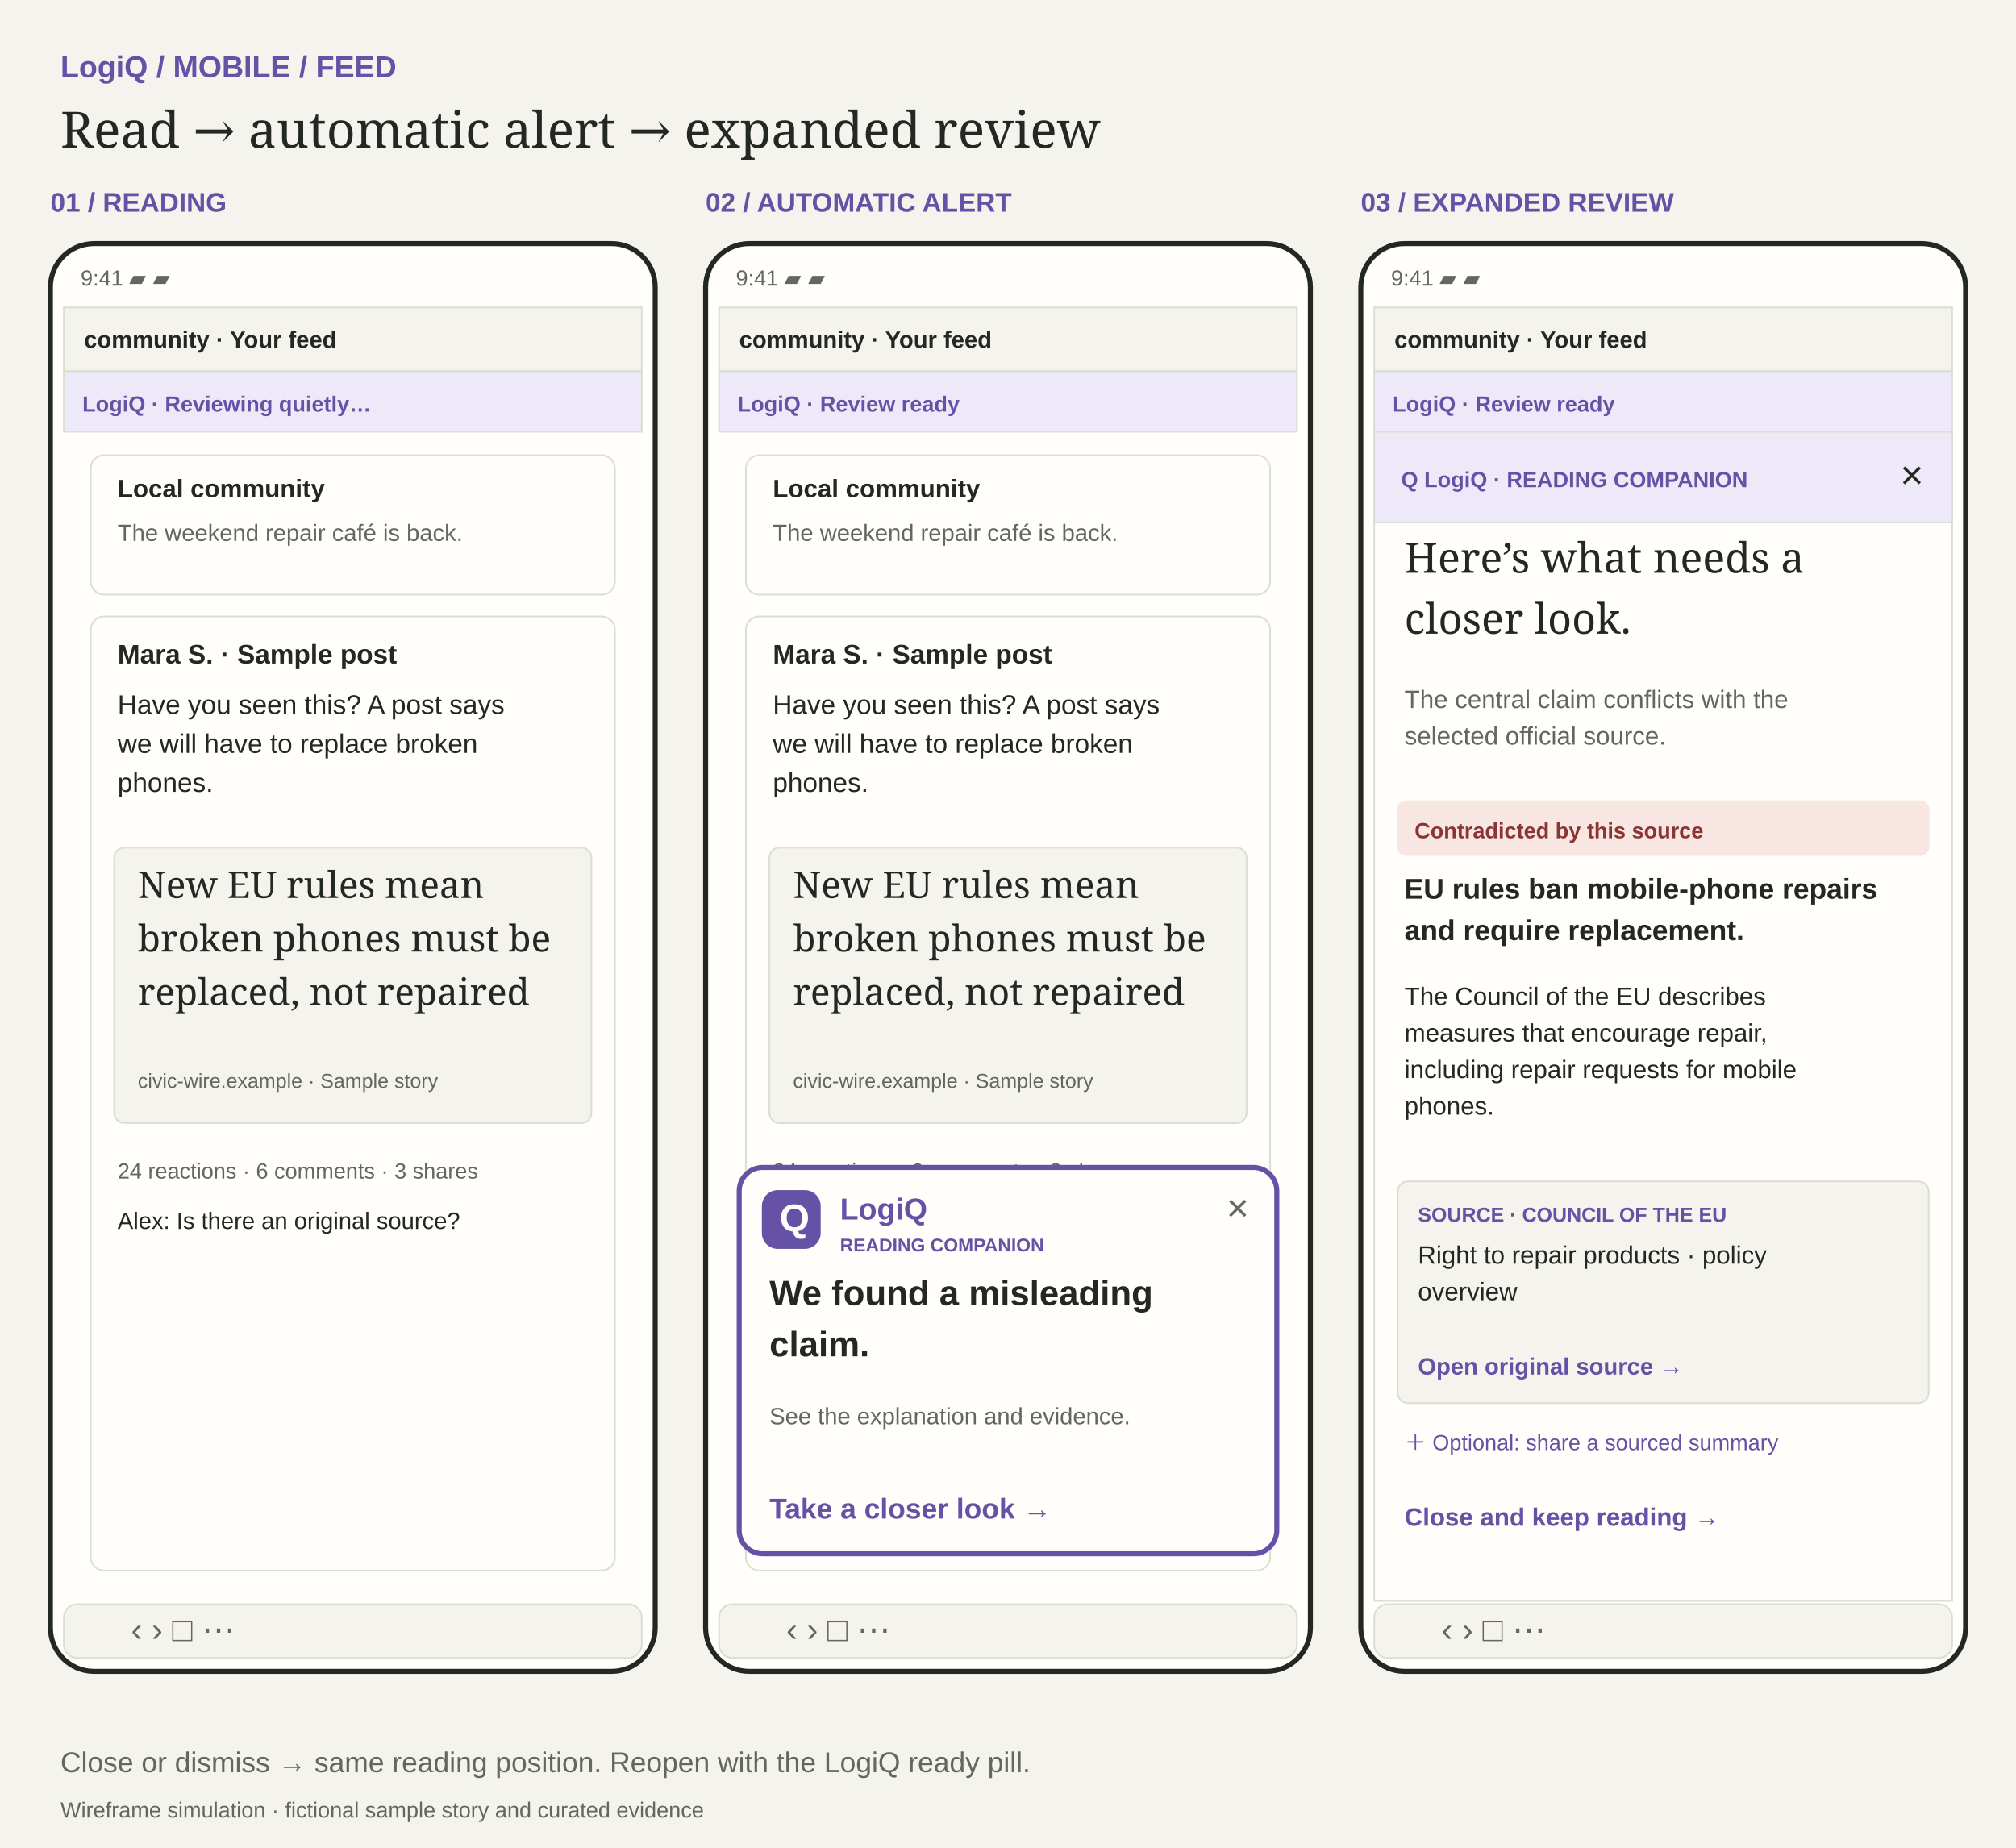
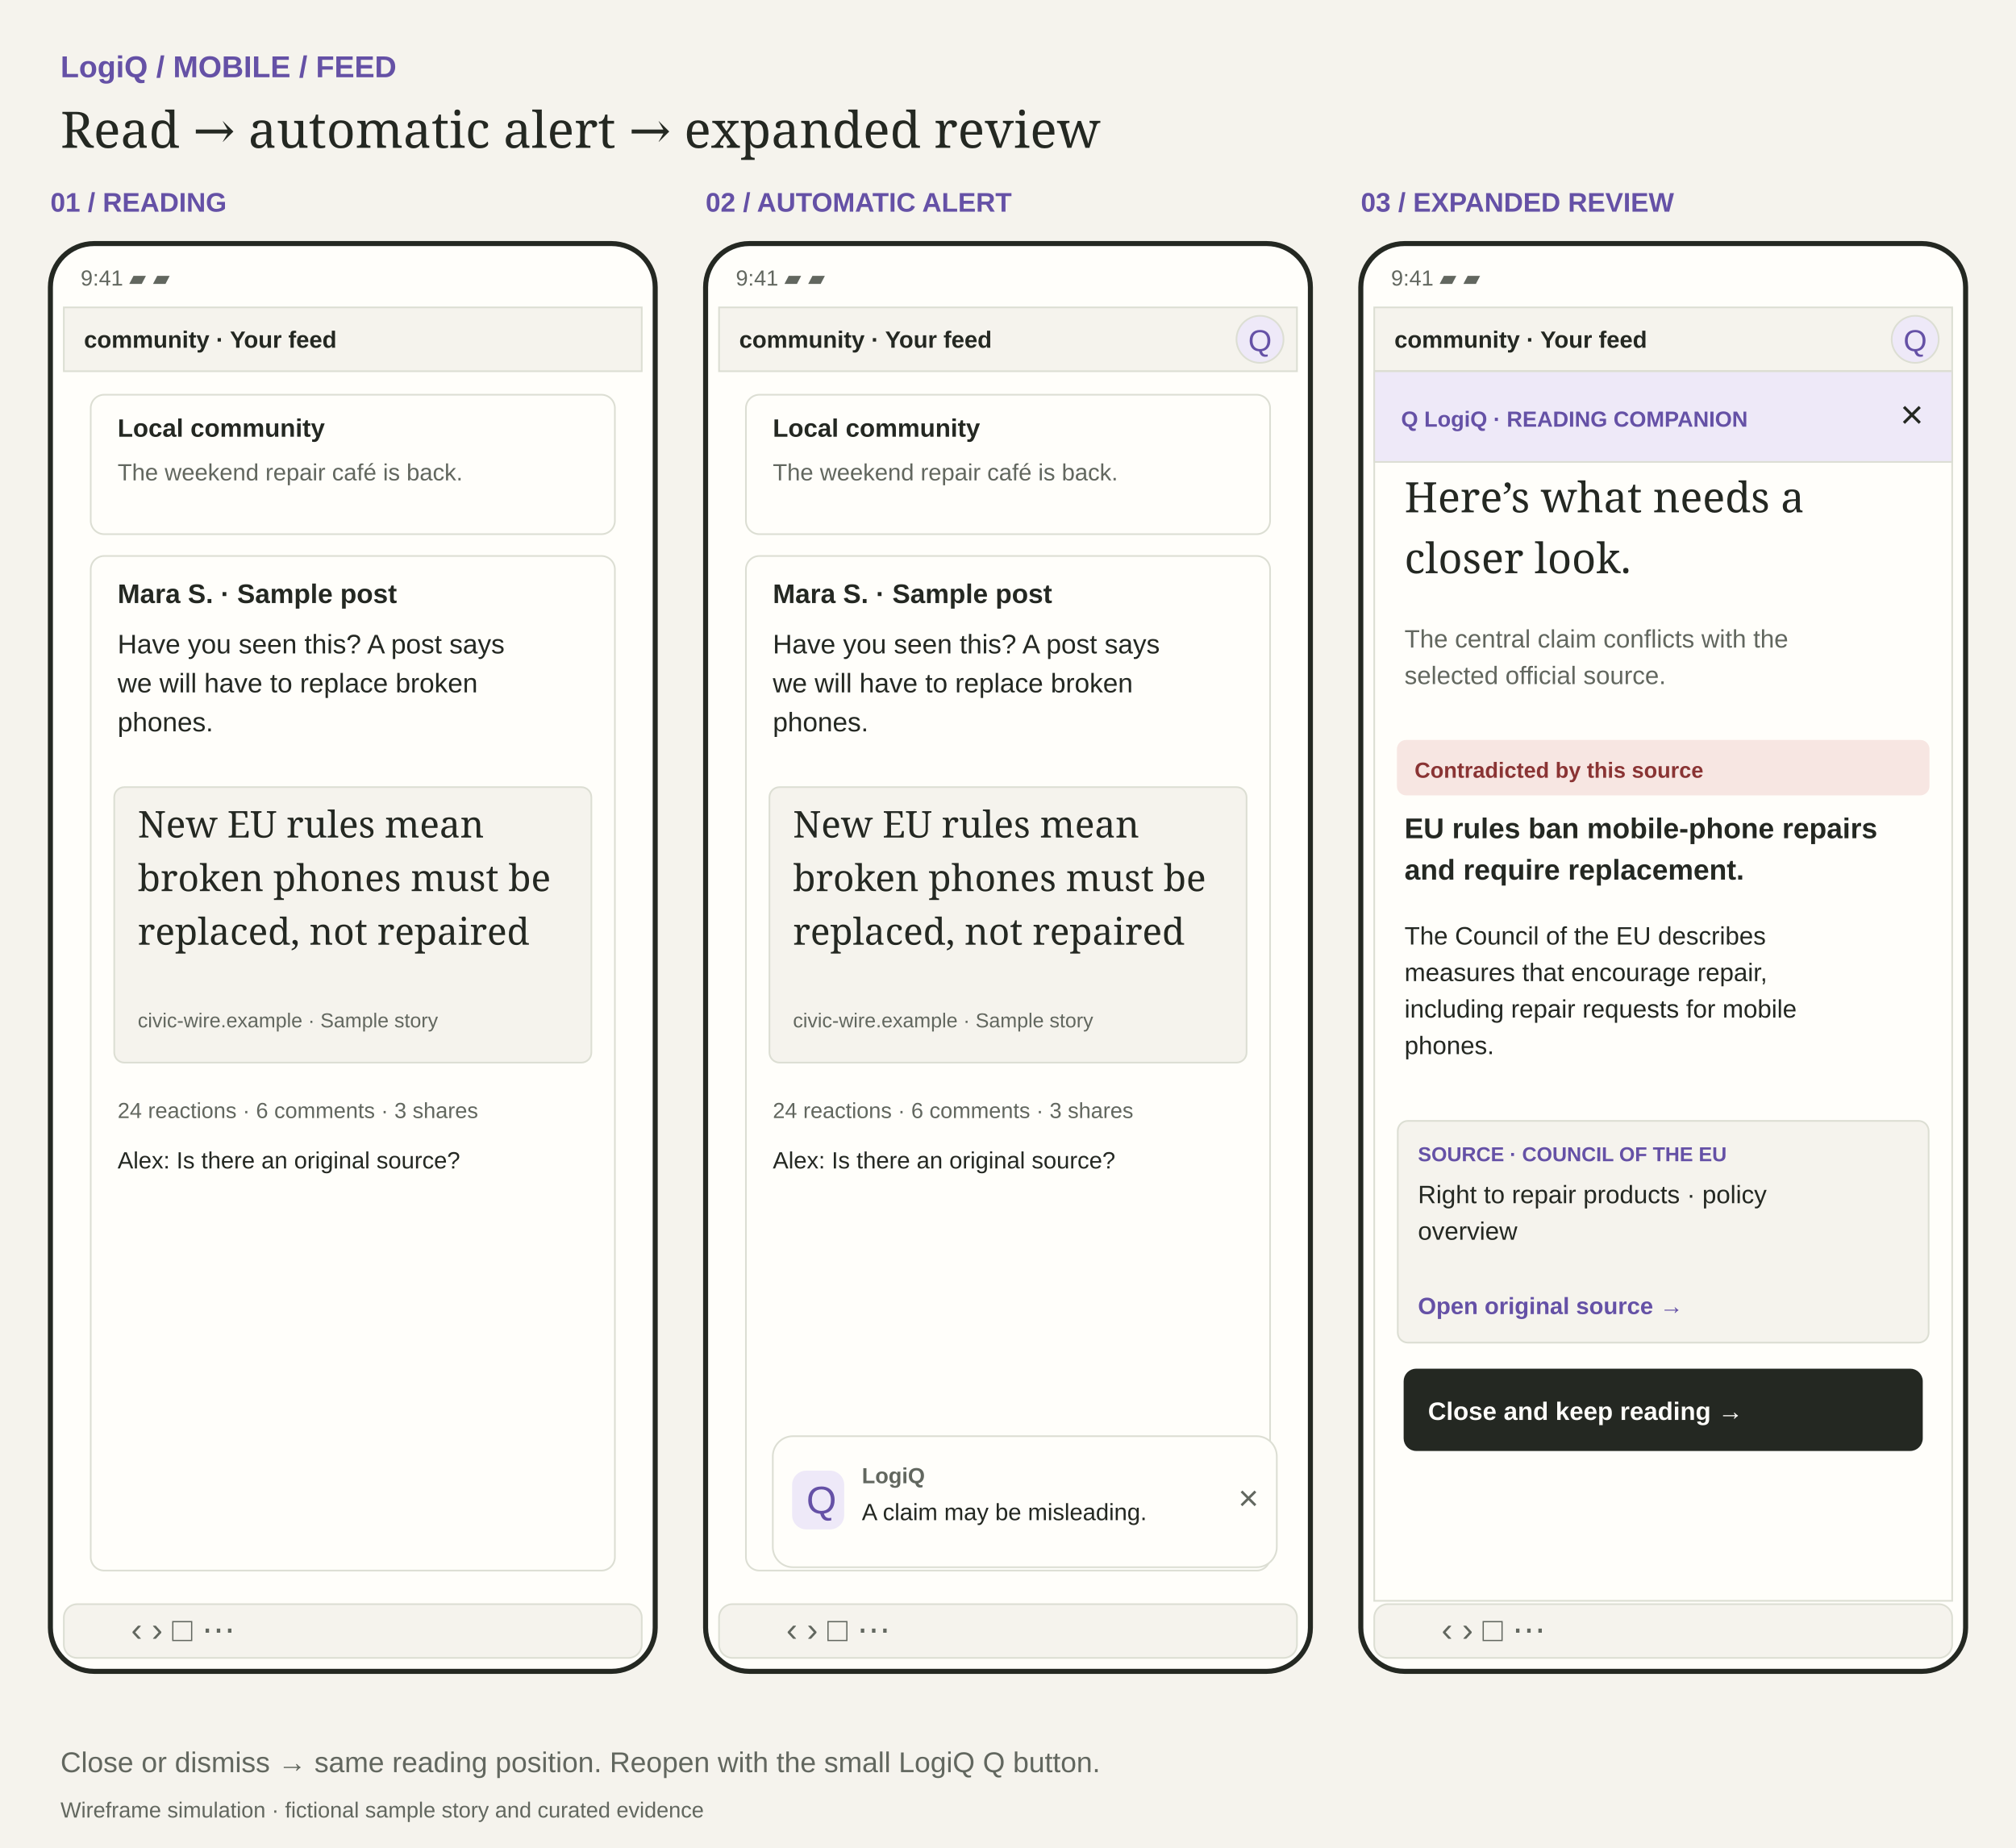
<svg xmlns="http://www.w3.org/2000/svg" width="1200" height="1100" viewBox="0 0 1200 1100" role="img">
  <rect x="0" y="0" width="1200" height="1100" rx="0" fill="#f5f3ed" stroke="#f5f3ed" stroke-width="1" />
  <text x="36" y="46" font-family="Arial,sans-serif" font-size="18" font-weight="700" fill="#6551a6">LogiQ / MOBILE / FEED</text>
  <text x="36" y="88" font-family="Georgia,serif" font-size="30" font-weight="400" fill="#242822">Read → automatic alert → expanded review</text>
  <text x="30" y="126" font-family="Arial,sans-serif" font-size="16" font-weight="700" fill="#6551a6">01 / READING</text>
  <rect x="30" y="145" width="360" height="850" rx="26" fill="#fffefa" stroke="#242822" stroke-width="3" />
  <text x="48" y="170" font-family="Arial,sans-serif" font-size="13" font-weight="400" fill="#62675f">9:41                         ▰ ▰</text>
  <rect x="38" y="183" width="344" height="38" rx="0" fill="#f5f3ed" stroke="#dcded3" stroke-width="1" />
  <text x="50" y="207" font-family="Arial,sans-serif" font-size="14" font-weight="700" fill="#242822">community · Your feed</text>
-   <rect x="38" y="221" width="344" height="36" rx="0" fill="#eee9f8" stroke="#dcded3" stroke-width="1" />
-   <text x="49" y="245" font-family="Arial,sans-serif" font-size="13" font-weight="700" fill="#6551a6">LogiQ · Reviewing quietly…</text>
-   <rect x="54" y="271" width="312" height="83" rx="8" fill="#fffefa" stroke="#dcded3" stroke-width="1" />
-   <text x="70" y="296" font-family="Arial,sans-serif" font-size="15" font-weight="700" fill="#242822">Local community</text>
-   <text x="70" y="322" font-family="Arial,sans-serif" font-size="14" font-weight="400" fill="#62675f">The weekend repair café is back.</text>
-   <rect x="54" y="367" width="312" height="568" rx="8" fill="#fffefa" stroke="#dcded3" stroke-width="1" />
-   <text x="70" y="395" font-family="Arial,sans-serif" font-size="16" font-weight="700" fill="#242822">Mara S. · Sample post</text>
-   <text x="70" y="425.0" font-family="Arial,sans-serif" font-size="16" font-weight="400" fill="#242822">Have you seen this? A post says</text>
-   <text x="70" y="448.2" font-family="Arial,sans-serif" font-size="16" font-weight="400" fill="#242822">we will have to replace broken</text>
-   <text x="70" y="471.4" font-family="Arial,sans-serif" font-size="16" font-weight="400" fill="#242822">phones.</text>
-   <rect x="68" y="504.6" width="284" height="164" rx="6" fill="#f5f3ed" stroke="#dcded3" stroke-width="1" />
-   <text x="82" y="534.6" font-family="Georgia,serif" font-size="22" font-weight="400" fill="#242822">New EU rules mean</text>
-   <text x="82" y="566.5" font-family="Georgia,serif" font-size="22" font-weight="400" fill="#242822">broken phones must be</text>
-   <text x="82" y="598.4" font-family="Georgia,serif" font-size="22" font-weight="400" fill="#242822">replaced, not repaired</text>
-   <text x="82" y="647.6" font-family="Arial,sans-serif" font-size="12" font-weight="400" fill="#62675f">civic-wire.example · Sample story</text>
-   <text x="70" y="701.6" font-family="Arial,sans-serif" font-size="13" font-weight="400" fill="#62675f">24 reactions · 6 comments · 3 shares</text>
-   <text x="70" y="731.6" font-family="Arial,sans-serif" font-size="14" font-weight="400" fill="#242822">Alex: Is there an original source?</text>
+   <rect x="54" y="235" width="312" height="83" rx="8" fill="#fffefa" stroke="#dcded3" stroke-width="1" />
+   <text x="70" y="260" font-family="Arial,sans-serif" font-size="15" font-weight="700" fill="#242822">Local community</text>
+   <text x="70" y="286" font-family="Arial,sans-serif" font-size="14" font-weight="400" fill="#62675f">The weekend repair café is back.</text>
+   <rect x="54" y="331" width="312" height="604" rx="8" fill="#fffefa" stroke="#dcded3" stroke-width="1" />
+   <text x="70" y="359" font-family="Arial,sans-serif" font-size="16" font-weight="700" fill="#242822">Mara S. · Sample post</text>
+   <text x="70" y="389.0" font-family="Arial,sans-serif" font-size="16" font-weight="400" fill="#242822">Have you seen this? A post says</text>
+   <text x="70" y="412.2" font-family="Arial,sans-serif" font-size="16" font-weight="400" fill="#242822">we will have to replace broken</text>
+   <text x="70" y="435.4" font-family="Arial,sans-serif" font-size="16" font-weight="400" fill="#242822">phones.</text>
+   <rect x="68" y="468.6" width="284" height="164" rx="6" fill="#f5f3ed" stroke="#dcded3" stroke-width="1" />
+   <text x="82" y="498.6" font-family="Georgia,serif" font-size="22" font-weight="400" fill="#242822">New EU rules mean</text>
+   <text x="82" y="530.5" font-family="Georgia,serif" font-size="22" font-weight="400" fill="#242822">broken phones must be</text>
+   <text x="82" y="562.4" font-family="Georgia,serif" font-size="22" font-weight="400" fill="#242822">replaced, not repaired</text>
+   <text x="82" y="611.6" font-family="Arial,sans-serif" font-size="12" font-weight="400" fill="#62675f">civic-wire.example · Sample story</text>
+   <text x="70" y="665.6" font-family="Arial,sans-serif" font-size="13" font-weight="400" fill="#62675f">24 reactions · 6 comments · 3 shares</text>
+   <text x="70" y="695.6" font-family="Arial,sans-serif" font-size="14" font-weight="400" fill="#242822">Alex: Is there an original source?</text>
  <rect x="38" y="955" width="344" height="32" rx="8" fill="#f5f3ed" stroke="#dcded3" stroke-width="1" />
  <text x="78" y="977" font-family="Arial,sans-serif" font-size="20" font-weight="400" fill="#62675f">‹        ›         □         ⋯</text>
  <text x="420" y="126" font-family="Arial,sans-serif" font-size="16" font-weight="700" fill="#6551a6">02 / AUTOMATIC ALERT</text>
  <rect x="420" y="145" width="360" height="850" rx="26" fill="#fffefa" stroke="#242822" stroke-width="3" />
  <text x="438" y="170" font-family="Arial,sans-serif" font-size="13" font-weight="400" fill="#62675f">9:41                         ▰ ▰</text>
  <rect x="428" y="183" width="344" height="38" rx="0" fill="#f5f3ed" stroke="#dcded3" stroke-width="1" />
  <text x="440" y="207" font-family="Arial,sans-serif" font-size="14" font-weight="700" fill="#242822">community · Your feed</text>
-   <rect x="428" y="221" width="344" height="36" rx="0" fill="#eee9f8" stroke="#dcded3" stroke-width="1" />
-   <text x="439" y="245" font-family="Arial,sans-serif" font-size="13" font-weight="700" fill="#6551a6">LogiQ · Review ready</text>
-   <rect x="444" y="271" width="312" height="83" rx="8" fill="#fffefa" stroke="#dcded3" stroke-width="1" />
-   <text x="460" y="296" font-family="Arial,sans-serif" font-size="15" font-weight="700" fill="#242822">Local community</text>
-   <text x="460" y="322" font-family="Arial,sans-serif" font-size="14" font-weight="400" fill="#62675f">The weekend repair café is back.</text>
-   <rect x="444" y="367" width="312" height="568" rx="8" fill="#fffefa" stroke="#dcded3" stroke-width="1" />
-   <text x="460" y="395" font-family="Arial,sans-serif" font-size="16" font-weight="700" fill="#242822">Mara S. · Sample post</text>
-   <text x="460" y="425.0" font-family="Arial,sans-serif" font-size="16" font-weight="400" fill="#242822">Have you seen this? A post says</text>
-   <text x="460" y="448.2" font-family="Arial,sans-serif" font-size="16" font-weight="400" fill="#242822">we will have to replace broken</text>
-   <text x="460" y="471.4" font-family="Arial,sans-serif" font-size="16" font-weight="400" fill="#242822">phones.</text>
-   <rect x="458" y="504.6" width="284" height="164" rx="6" fill="#f5f3ed" stroke="#dcded3" stroke-width="1" />
-   <text x="472" y="534.6" font-family="Georgia,serif" font-size="22" font-weight="400" fill="#242822">New EU rules mean</text>
-   <text x="472" y="566.5" font-family="Georgia,serif" font-size="22" font-weight="400" fill="#242822">broken phones must be</text>
-   <text x="472" y="598.4" font-family="Georgia,serif" font-size="22" font-weight="400" fill="#242822">replaced, not repaired</text>
-   <text x="472" y="647.6" font-family="Arial,sans-serif" font-size="12" font-weight="400" fill="#62675f">civic-wire.example · Sample story</text>
-   <text x="460" y="701.6" font-family="Arial,sans-serif" font-size="13" font-weight="400" fill="#62675f">24 reactions · 6 comments · 3 shares</text>
-   <text x="460" y="731.6" font-family="Arial,sans-serif" font-size="14" font-weight="400" fill="#242822">Alex: Is there an original source?</text>
-   <rect x="440" y="695" width="320" height="230" rx="14" fill="#fffefa" stroke="#6551a6" stroke-width="3" />
-   <rect x="454" y="709" width="34" height="34" rx="9" fill="#6551a6" stroke="#6551a6" stroke-width="1" />
-   <text x="464" y="733" font-family="Arial,sans-serif" font-size="23" font-weight="700" fill="#fffefa">Q</text>
-   <text x="500" y="726" font-family="Arial,sans-serif" font-size="18" font-weight="700" fill="#6551a6">LogiQ</text>
-   <text x="500" y="745" font-family="Arial,sans-serif" font-size="11" font-weight="700" fill="#6551a6">READING COMPANION</text>
-   <text x="730" y="727" font-family="Arial,sans-serif" font-size="23" font-weight="400" fill="#62675f">×</text>
-   <text x="458" y="777.0" font-family="Arial,sans-serif" font-size="21" font-weight="700" fill="#242822">We found a misleading</text>
-   <text x="458" y="807.45" font-family="Arial,sans-serif" font-size="21" font-weight="700" fill="#242822">claim.</text>
-   <text x="458" y="847.9" font-family="Arial,sans-serif" font-size="14" font-weight="400" fill="#62675f">See the explanation and evidence.</text>
-   <text x="458" y="904" font-family="Arial,sans-serif" font-size="17" font-weight="700" fill="#6551a6">Take a closer look →</text>
+   <rect x="736" y="188" width="28" height="28" rx="14" fill="#eee9f8" stroke="#dcded3" stroke-width="1" />
+   <text x="743" y="209" font-family="Arial,sans-serif" font-size="18" font-weight="400" fill="#6551a6">Q</text>
+   <rect x="444" y="235" width="312" height="83" rx="8" fill="#fffefa" stroke="#dcded3" stroke-width="1" />
+   <text x="460" y="260" font-family="Arial,sans-serif" font-size="15" font-weight="700" fill="#242822">Local community</text>
+   <text x="460" y="286" font-family="Arial,sans-serif" font-size="14" font-weight="400" fill="#62675f">The weekend repair café is back.</text>
+   <rect x="444" y="331" width="312" height="604" rx="8" fill="#fffefa" stroke="#dcded3" stroke-width="1" />
+   <text x="460" y="359" font-family="Arial,sans-serif" font-size="16" font-weight="700" fill="#242822">Mara S. · Sample post</text>
+   <text x="460" y="389.0" font-family="Arial,sans-serif" font-size="16" font-weight="400" fill="#242822">Have you seen this? A post says</text>
+   <text x="460" y="412.2" font-family="Arial,sans-serif" font-size="16" font-weight="400" fill="#242822">we will have to replace broken</text>
+   <text x="460" y="435.4" font-family="Arial,sans-serif" font-size="16" font-weight="400" fill="#242822">phones.</text>
+   <rect x="458" y="468.6" width="284" height="164" rx="6" fill="#f5f3ed" stroke="#dcded3" stroke-width="1" />
+   <text x="472" y="498.6" font-family="Georgia,serif" font-size="22" font-weight="400" fill="#242822">New EU rules mean</text>
+   <text x="472" y="530.5" font-family="Georgia,serif" font-size="22" font-weight="400" fill="#242822">broken phones must be</text>
+   <text x="472" y="562.4" font-family="Georgia,serif" font-size="22" font-weight="400" fill="#242822">replaced, not repaired</text>
+   <text x="472" y="611.6" font-family="Arial,sans-serif" font-size="12" font-weight="400" fill="#62675f">civic-wire.example · Sample story</text>
+   <text x="460" y="665.6" font-family="Arial,sans-serif" font-size="13" font-weight="400" fill="#62675f">24 reactions · 6 comments · 3 shares</text>
+   <text x="460" y="695.6" font-family="Arial,sans-serif" font-size="14" font-weight="400" fill="#242822">Alex: Is there an original source?</text>
+   <rect x="460" y="855" width="300" height="78" rx="12" fill="#fffefa" stroke="#dcded3" stroke-width="1" />
+   <rect x="472" y="876" width="30" height="34" rx="8" fill="#eee9f8" stroke="#eee9f8" stroke-width="1" />
+   <text x="480" y="901" font-family="Arial,sans-serif" font-size="23" font-weight="400" fill="#6551a6">Q</text>
+   <text x="513" y="883" font-family="Arial,sans-serif" font-size="13" font-weight="700" fill="#62675f">LogiQ</text>
+   <text x="513" y="905.0" font-family="Arial,sans-serif" font-size="14" font-weight="400" fill="#242822">A claim may be misleading.</text>
+   <text x="737" y="899" font-family="Arial,sans-serif" font-size="21" font-weight="400" fill="#62675f">×</text>
  <rect x="428" y="955" width="344" height="32" rx="8" fill="#f5f3ed" stroke="#dcded3" stroke-width="1" />
  <text x="468" y="977" font-family="Arial,sans-serif" font-size="20" font-weight="400" fill="#62675f">‹        ›         □         ⋯</text>
  <text x="810" y="126" font-family="Arial,sans-serif" font-size="16" font-weight="700" fill="#6551a6">03 / EXPANDED REVIEW</text>
  <rect x="810" y="145" width="360" height="850" rx="26" fill="#fffefa" stroke="#242822" stroke-width="3" />
  <text x="828" y="170" font-family="Arial,sans-serif" font-size="13" font-weight="400" fill="#62675f">9:41                         ▰ ▰</text>
  <rect x="818" y="183" width="344" height="38" rx="0" fill="#f5f3ed" stroke="#dcded3" stroke-width="1" />
  <text x="830" y="207" font-family="Arial,sans-serif" font-size="14" font-weight="700" fill="#242822">community · Your feed</text>
-   <rect x="818" y="221" width="344" height="36" rx="0" fill="#eee9f8" stroke="#dcded3" stroke-width="1" />
-   <text x="829" y="245" font-family="Arial,sans-serif" font-size="13" font-weight="700" fill="#6551a6">LogiQ · Review ready</text>
-   <rect x="818" y="257" width="344" height="696" rx="0" fill="#fffefa" stroke="#dcded3" stroke-width="1" />
-   <rect x="818" y="257" width="344" height="54" rx="0" fill="#eee9f8" stroke="#dcded3" stroke-width="1" />
-   <text x="834" y="290" font-family="Arial,sans-serif" font-size="13" font-weight="700" fill="#6551a6">Q  LogiQ · READING COMPANION</text>
-   <text x="1131" y="291" font-family="Arial,sans-serif" font-size="24" font-weight="400" fill="#242822">×</text>
-   <text x="836" y="341.0" font-family="Georgia,serif" font-size="25" font-weight="400" fill="#242822">Here’s what needs a</text>
-   <text x="836" y="377.25" font-family="Georgia,serif" font-size="25" font-weight="400" fill="#242822">closer look.</text>
-   <text x="836" y="421.5" font-family="Arial,sans-serif" font-size="15" font-weight="400" fill="#62675f">The central claim conflicts with the</text>
-   <text x="836" y="443.25" font-family="Arial,sans-serif" font-size="15" font-weight="400" fill="#62675f">selected official source.</text>
-   <rect x="832" y="477.0" width="316" height="32" rx="5" fill="#f7e6e2" stroke="#f7e6e2" stroke-width="1" />
-   <text x="842" y="499.0" font-family="Arial,sans-serif" font-size="13" font-weight="700" fill="#8a3434">Contradicted by this source</text>
-   <text x="836" y="535.0" font-family="Arial,sans-serif" font-size="17" font-weight="700" fill="#242822">EU rules ban mobile-phone repairs</text>
-   <text x="836" y="559.65" font-family="Arial,sans-serif" font-size="17" font-weight="700" fill="#242822">and require replacement.</text>
-   <text x="836" y="598.3" font-family="Arial,sans-serif" font-size="15" font-weight="400" fill="#242822">The Council of the EU describes</text>
-   <text x="836" y="620.05" font-family="Arial,sans-serif" font-size="15" font-weight="400" fill="#242822">measures that encourage repair,</text>
-   <text x="836" y="641.8" font-family="Arial,sans-serif" font-size="15" font-weight="400" fill="#242822">including repair requests for mobile</text>
-   <text x="836" y="663.55" font-family="Arial,sans-serif" font-size="15" font-weight="400" fill="#242822">phones.</text>
-   <rect x="832" y="703.3" width="316" height="132" rx="6" fill="#f5f3ed" stroke="#dcded3" stroke-width="1" />
-   <text x="844" y="727.3" font-family="Arial,sans-serif" font-size="12" font-weight="700" fill="#6551a6">SOURCE · COUNCIL OF THE EU</text>
-   <text x="844" y="752.3" font-family="Arial,sans-serif" font-size="15" font-weight="400" fill="#242822">Right to repair products · policy</text>
-   <text x="844" y="774.05" font-family="Arial,sans-serif" font-size="15" font-weight="400" fill="#242822">overview</text>
-   <text x="844" y="818.3" font-family="Arial,sans-serif" font-size="14" font-weight="700" fill="#6551a6">Open original source →</text>
-   <text x="836" y="863.3" font-family="Arial,sans-serif" font-size="13" font-weight="400" fill="#6551a6">＋ Optional: share a sourced summary</text>
-   <text x="836" y="908.3" font-family="Arial,sans-serif" font-size="15" font-weight="700" fill="#6551a6">Close and keep reading →</text>
+   <rect x="1126" y="188" width="28" height="28" rx="14" fill="#eee9f8" stroke="#dcded3" stroke-width="1" />
+   <text x="1133" y="209" font-family="Arial,sans-serif" font-size="18" font-weight="400" fill="#6551a6">Q</text>
+   <rect x="818" y="221" width="344" height="732" rx="0" fill="#fffefa" stroke="#dcded3" stroke-width="1" />
+   <rect x="818" y="221" width="344" height="54" rx="0" fill="#eee9f8" stroke="#dcded3" stroke-width="1" />
+   <text x="834" y="254" font-family="Arial,sans-serif" font-size="13" font-weight="700" fill="#6551a6">Q  LogiQ · READING COMPANION</text>
+   <text x="1131" y="255" font-family="Arial,sans-serif" font-size="24" font-weight="400" fill="#242822">×</text>
+   <text x="836" y="305.0" font-family="Georgia,serif" font-size="25" font-weight="400" fill="#242822">Here’s what needs a</text>
+   <text x="836" y="341.25" font-family="Georgia,serif" font-size="25" font-weight="400" fill="#242822">closer look.</text>
+   <text x="836" y="385.5" font-family="Arial,sans-serif" font-size="15" font-weight="400" fill="#62675f">The central claim conflicts with the</text>
+   <text x="836" y="407.25" font-family="Arial,sans-serif" font-size="15" font-weight="400" fill="#62675f">selected official source.</text>
+   <rect x="832" y="441.0" width="316" height="32" rx="5" fill="#f7e6e2" stroke="#f7e6e2" stroke-width="1" />
+   <text x="842" y="463.0" font-family="Arial,sans-serif" font-size="13" font-weight="700" fill="#8a3434">Contradicted by this source</text>
+   <text x="836" y="499.0" font-family="Arial,sans-serif" font-size="17" font-weight="700" fill="#242822">EU rules ban mobile-phone repairs</text>
+   <text x="836" y="523.65" font-family="Arial,sans-serif" font-size="17" font-weight="700" fill="#242822">and require replacement.</text>
+   <text x="836" y="562.3" font-family="Arial,sans-serif" font-size="15" font-weight="400" fill="#242822">The Council of the EU describes</text>
+   <text x="836" y="584.05" font-family="Arial,sans-serif" font-size="15" font-weight="400" fill="#242822">measures that encourage repair,</text>
+   <text x="836" y="605.8" font-family="Arial,sans-serif" font-size="15" font-weight="400" fill="#242822">including repair requests for mobile</text>
+   <text x="836" y="627.55" font-family="Arial,sans-serif" font-size="15" font-weight="400" fill="#242822">phones.</text>
+   <rect x="832" y="667.3" width="316" height="132" rx="6" fill="#f5f3ed" stroke="#dcded3" stroke-width="1" />
+   <text x="844" y="691.3" font-family="Arial,sans-serif" font-size="12" font-weight="700" fill="#6551a6">SOURCE · COUNCIL OF THE EU</text>
+   <text x="844" y="716.3" font-family="Arial,sans-serif" font-size="15" font-weight="400" fill="#242822">Right to repair products · policy</text>
+   <text x="844" y="738.05" font-family="Arial,sans-serif" font-size="15" font-weight="400" fill="#242822">overview</text>
+   <text x="844" y="782.3" font-family="Arial,sans-serif" font-size="14" font-weight="700" fill="#6551a6">Open original source →</text>
+   <rect x="836" y="815.3" width="308" height="48" rx="7" fill="#242822" stroke="#242822" stroke-width="1" />
+   <text x="850" y="845.3" font-family="Arial,sans-serif" font-size="15" font-weight="700" fill="#fffefa">Close and keep reading →</text>
  <rect x="818" y="955" width="344" height="32" rx="8" fill="#f5f3ed" stroke="#dcded3" stroke-width="1" />
  <text x="858" y="977" font-family="Arial,sans-serif" font-size="20" font-weight="400" fill="#62675f">‹        ›         □         ⋯</text>
-   <text x="36" y="1055" font-family="Arial,sans-serif" font-size="17" font-weight="400" fill="#62675f">Close or dismiss → same reading position. Reopen with the LogiQ ready pill.</text>
+   <text x="36" y="1055" font-family="Arial,sans-serif" font-size="17" font-weight="400" fill="#62675f">Close or dismiss → same reading position. Reopen with the small LogiQ Q button.</text>
  <text x="36" y="1082" font-family="Arial,sans-serif" font-size="13" font-weight="400" fill="#62675f">Wireframe simulation · fictional sample story and curated evidence</text>
</svg>
